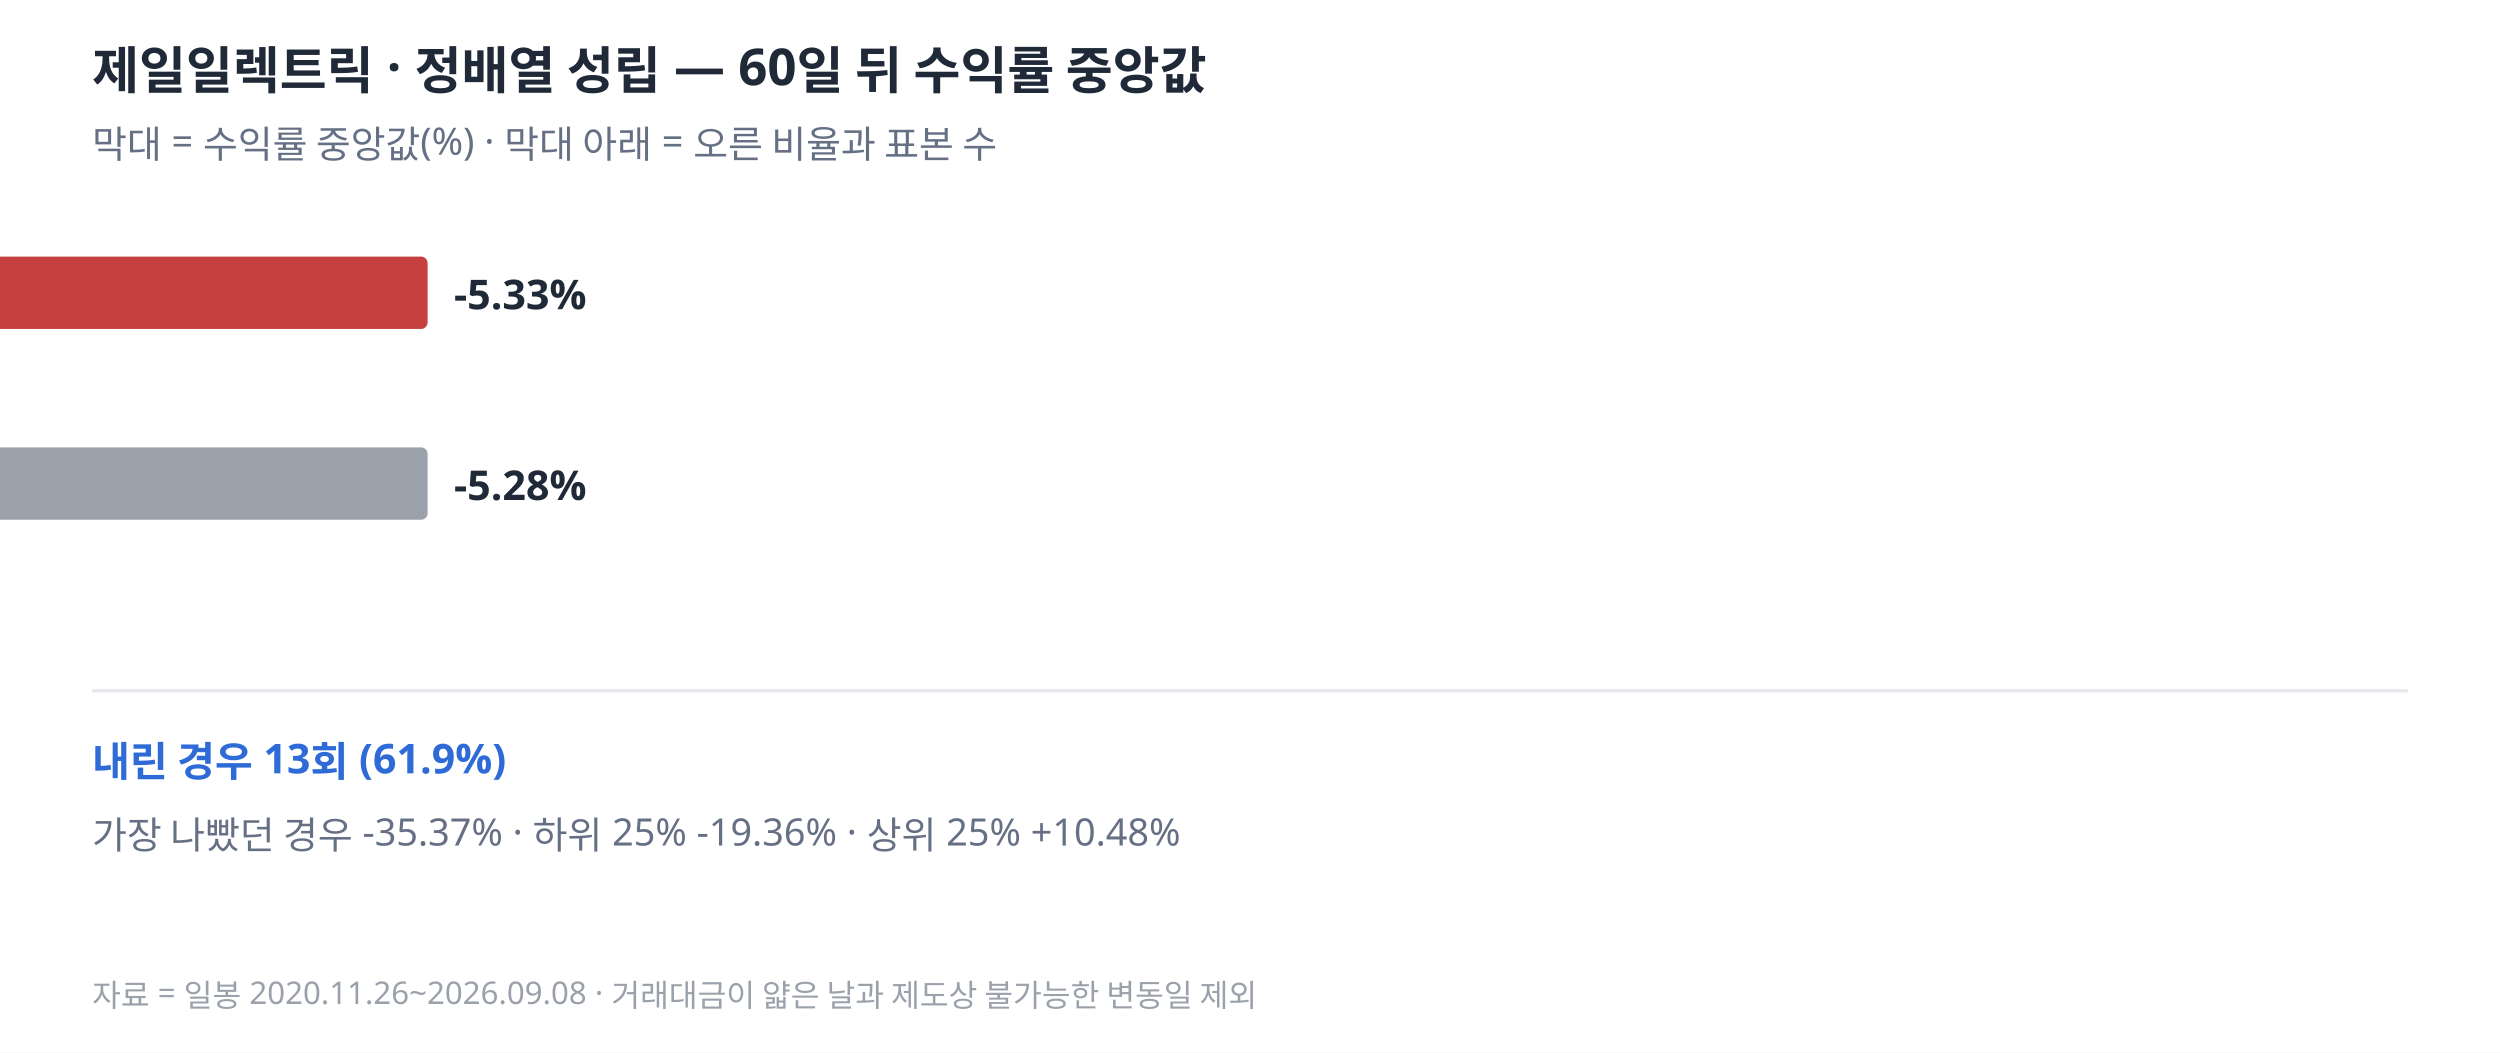
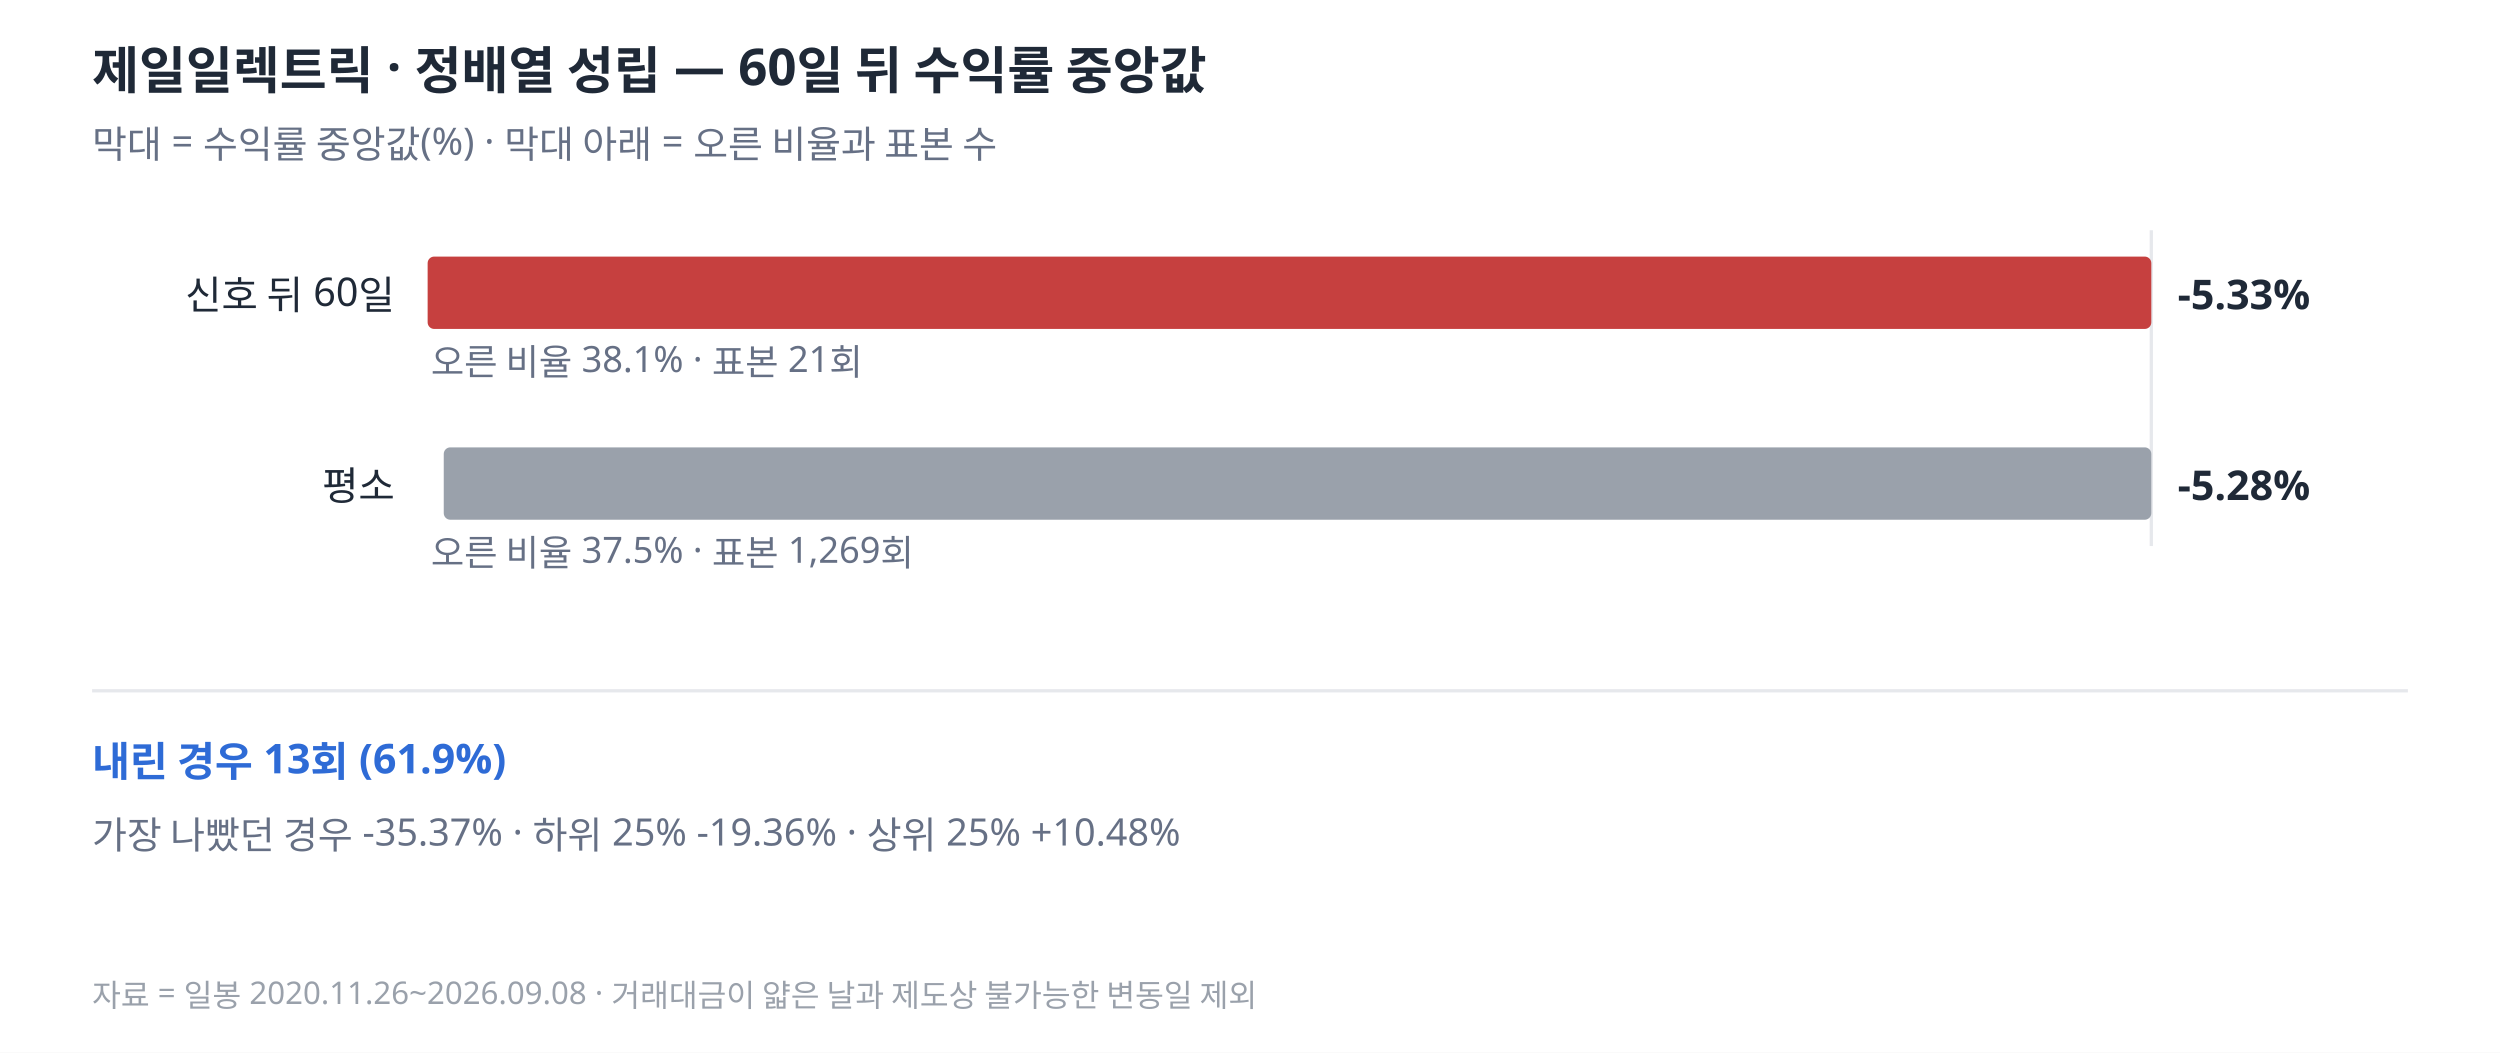
<svg xmlns="http://www.w3.org/2000/svg" viewBox="0 0 760 320" width="760" height="320" font-family="Malgun Gothic, 맑은 고딕, sans-serif">
  <rect width="760" height="320" fill="#FFFFFF" />
  <text x="28" y="27" font-size="15.5" font-weight="700" fill="#1F2937">제일일렉트릭 · 정배열 성립 — 60일 뒤 수익률 중앙값</text>
  <text x="28" y="48" font-size="11.5" fill="#667085">막대 = 수익률 중앙값(%) · 막대 아래 = 오른 비율과 표본 수</text>
+   <line x1="654.0" y1="70" x2="654.0" y2="166" stroke="#E6E8EC" />
  <text x="120" y="94" font-size="12" text-anchor="end" fill="#1F2937">신호 뒤 60일</text>
-   <rect x="-394.0" y="78" width="524.0" height="22" fill="#C6403F" rx="2" />
-   <text x="138.0" y="94" font-size="12.5" font-weight="700" fill="#1F2937">-5.33%</text>
-   <text x="-393.0" y="114" font-size="11" fill="#667085">오른 비율 38.1% · 표본 21회</text>
+   <rect x="130.0" y="78" width="524.0" height="22" fill="#C6403F" rx="2" />
+   <text x="662.0" y="94" font-size="12.5" font-weight="700" fill="#1F2937">-5.33%</text>
+   <text x="131.0" y="114" font-size="11" fill="#667085">오른 비율 38.1% · 표본 21회</text>
  <text x="120" y="152" font-size="12" text-anchor="end" fill="#1F2937">평소</text>
-   <rect x="-389.1" y="136" width="519.1" height="22" fill="#9AA1AB" rx="2" />
-   <text x="138.0" y="152" font-size="12.5" font-weight="700" fill="#1F2937">-5.28%</text>
-   <text x="-388.1" y="172" font-size="11" fill="#667085">오른 비율 37.5% · 표본 1,269회</text>
+   <rect x="134.9" y="136" width="519.1" height="22" fill="#9AA1AB" rx="2" />
+   <text x="662.0" y="152" font-size="12.5" font-weight="700" fill="#1F2937">-5.28%</text>
+   <text x="131.0" y="172" font-size="11" fill="#667085">오른 비율 37.5% · 표본 1,269회</text>
  <line x1="28" y1="210" x2="732" y2="210" stroke="#E6E8EC" />
  <text x="28" y="236" font-size="12.5" font-weight="700" fill="#2E6BD6">내린 경우 13회 (61.9%)</text>
  <text x="28" y="258" font-size="11.5" fill="#667085">가장 나빴던 경우 -35.37% · 하위 25% -19.36% · 상위 25% +10.48%</text>
  <text x="28" y="306" font-size="9.5" fill="#9AA1AB">자료 = 일봉 2020.11.26~2026.09.08 · 거래대금이 얇은 날과 제도상 불가능한 변동일 제외</text>
</svg>
